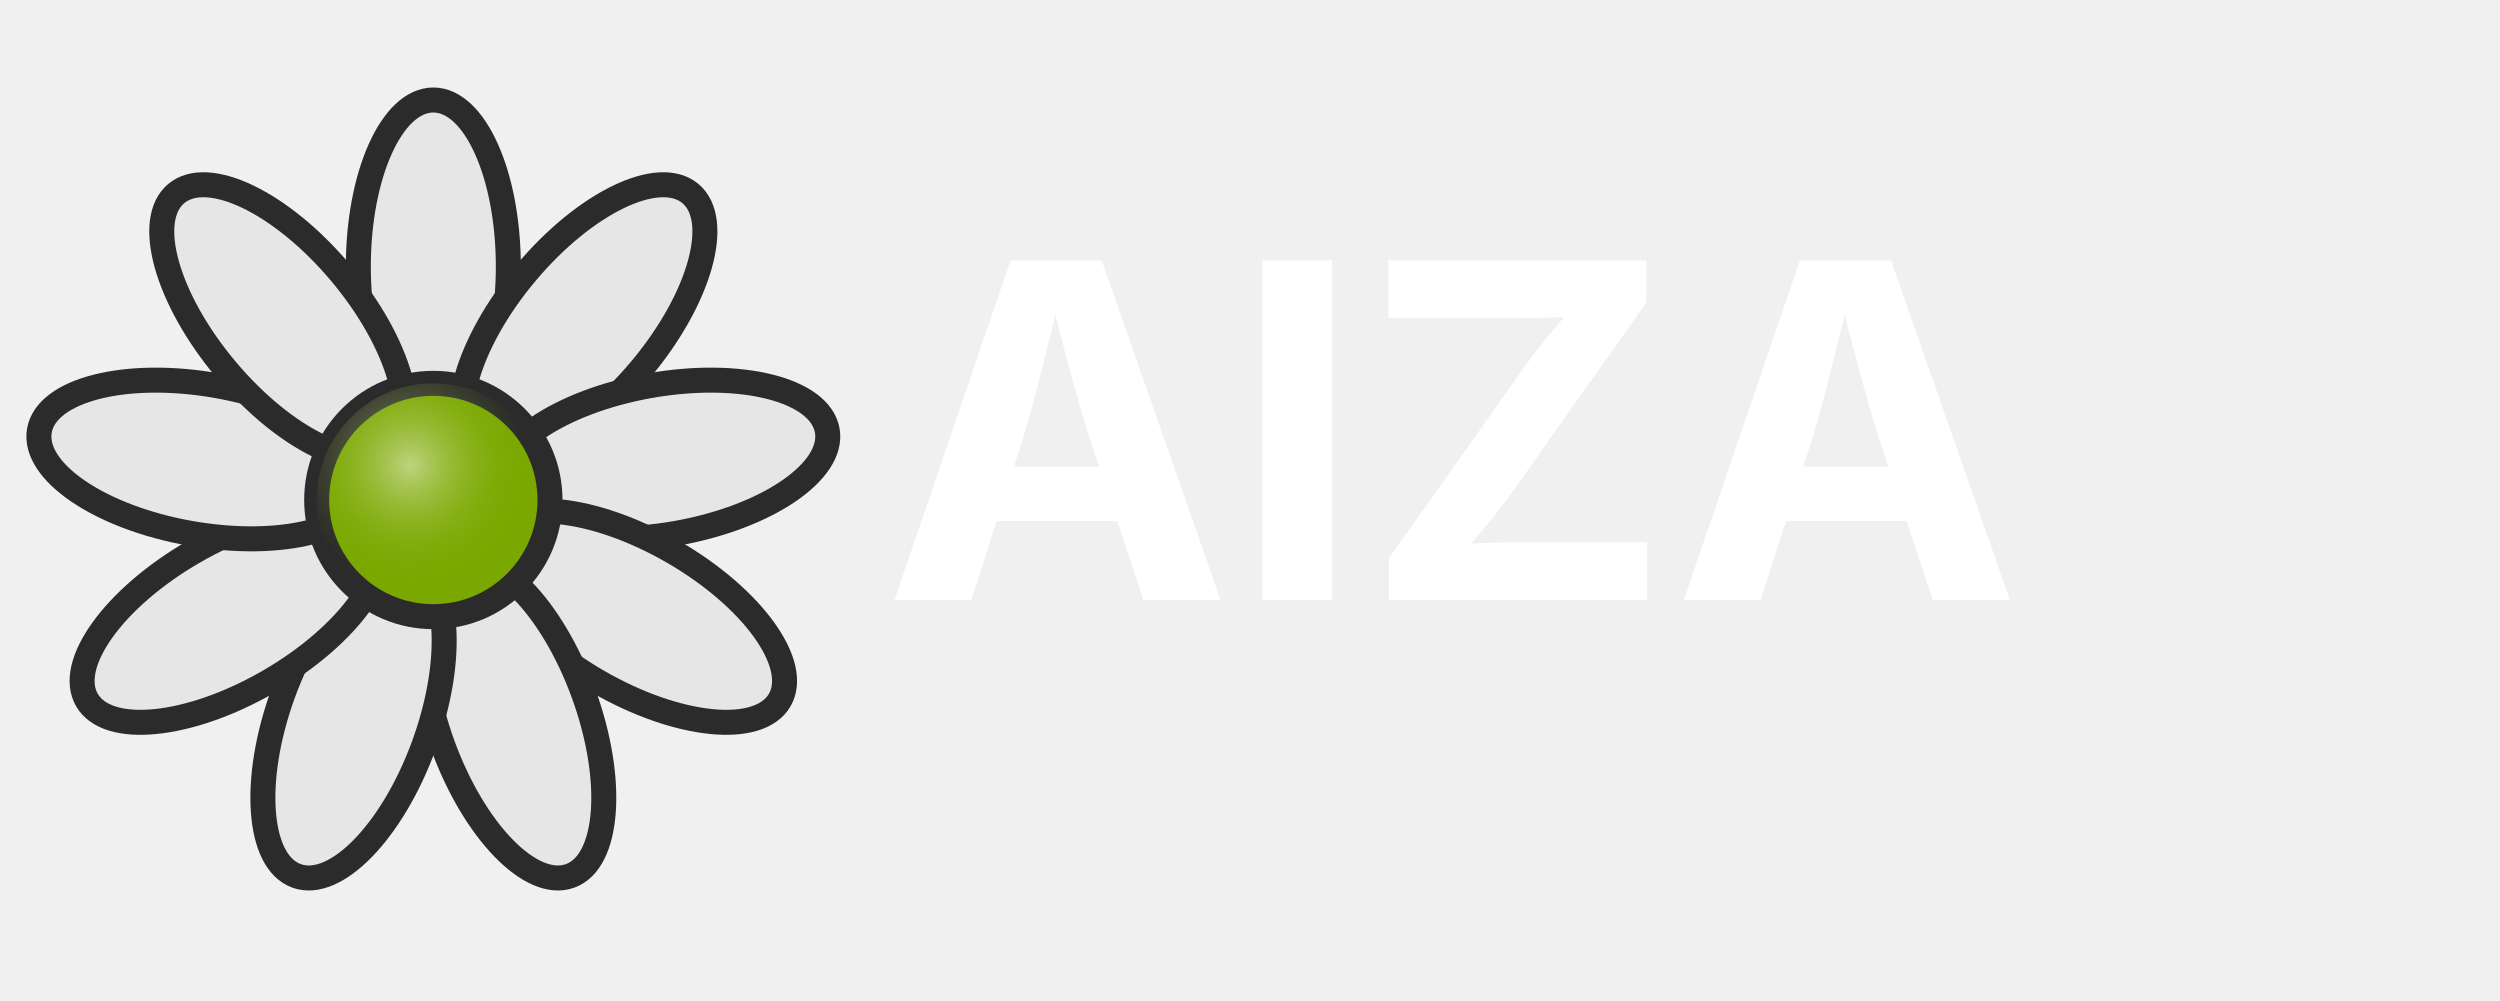
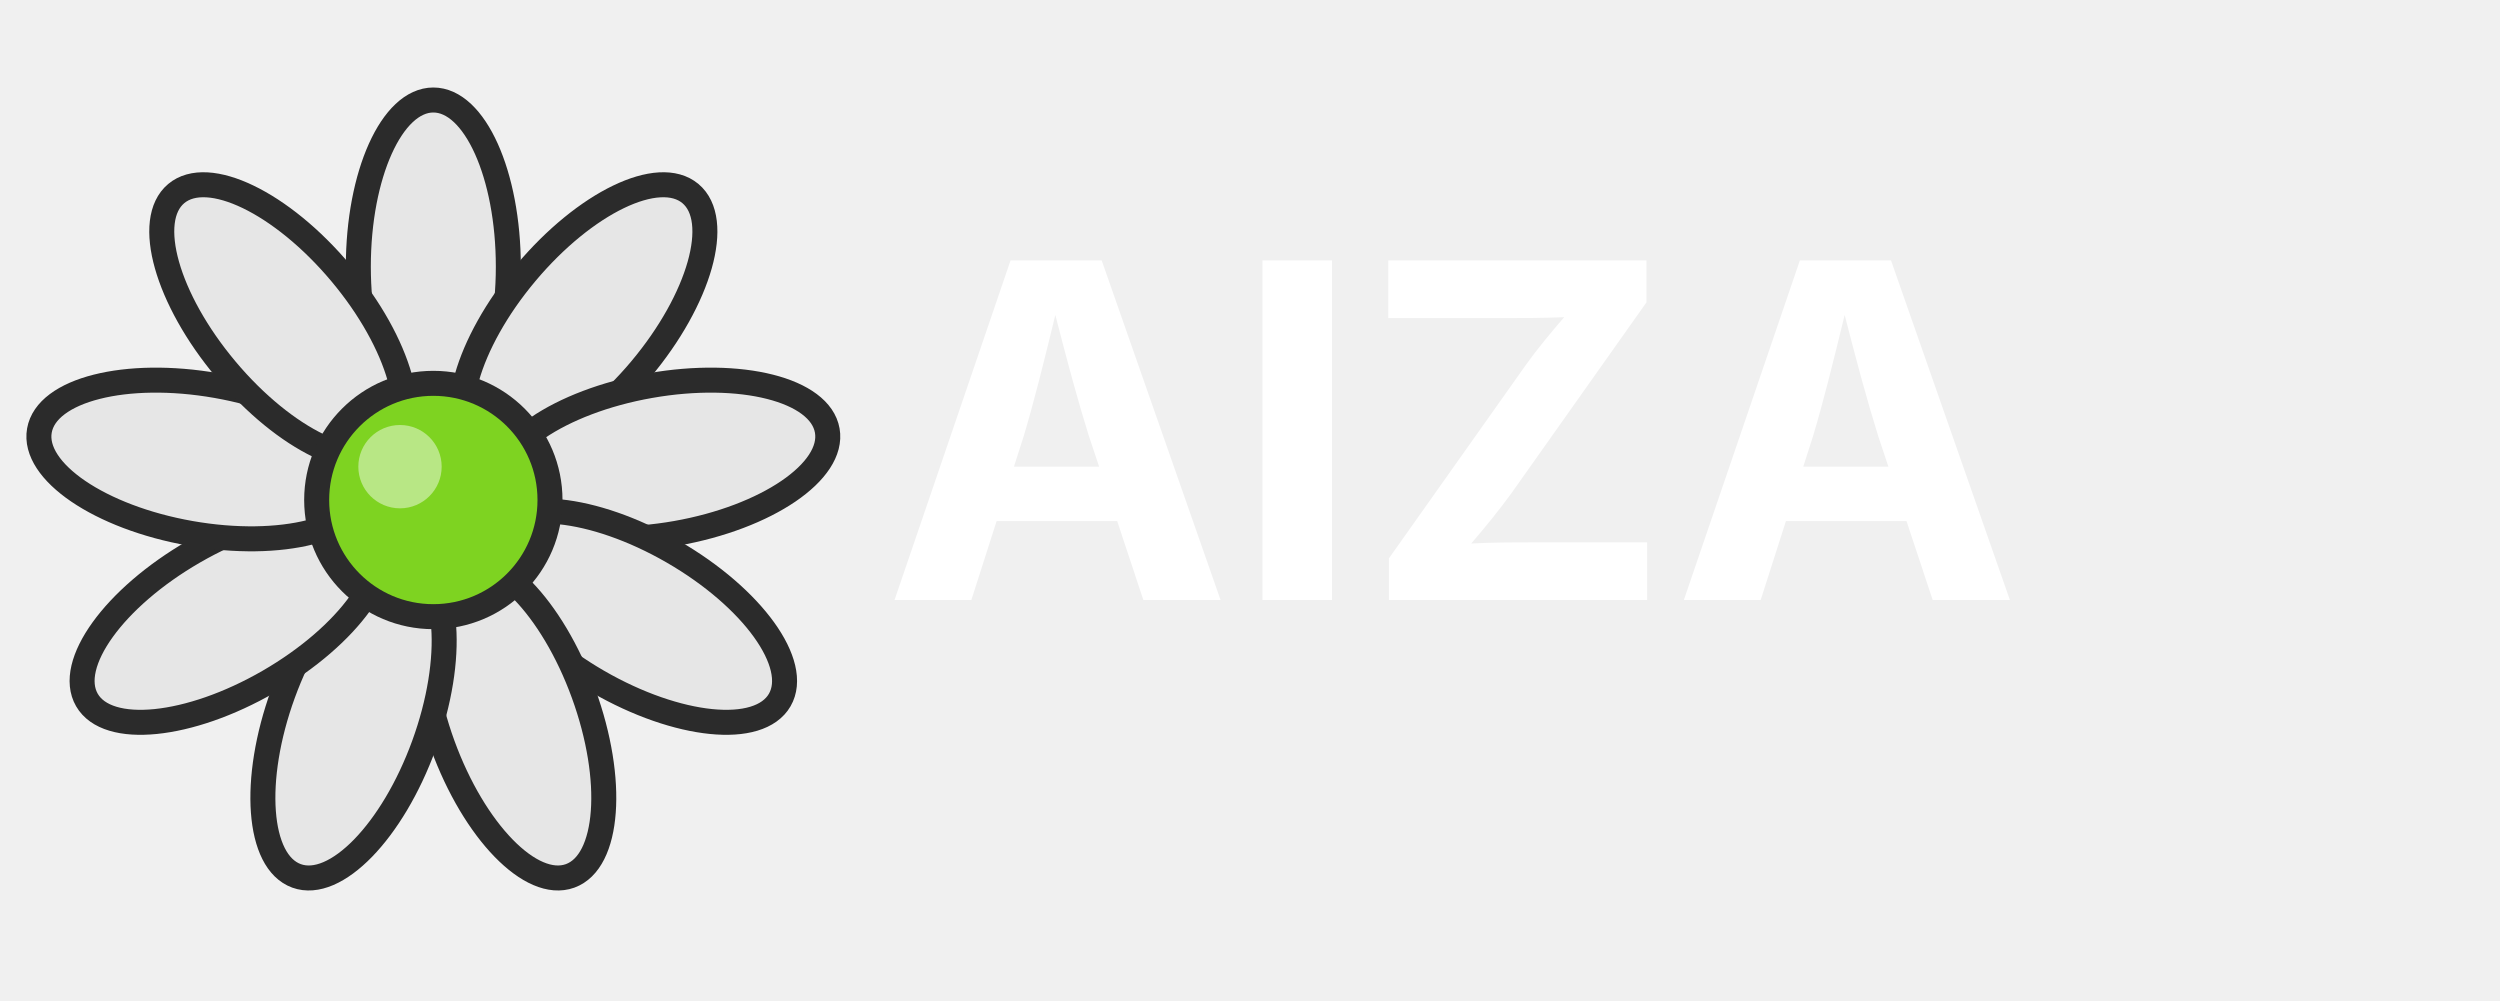
<svg xmlns="http://www.w3.org/2000/svg" width="300" height="120" viewBox="0 0 300 120">
-   <defs>
-     <radialGradient id="center-dark" cx="40%" cy="35%" r="50%">
-       <stop offset="0%" stop-color="#fff" stop-opacity="0.5" />
-       <stop offset="100%" stop-color="#7BA800" stop-opacity="0" />
-     </radialGradient>
-   </defs>
  <g transform="translate(52,60)">
    <g fill="#e6e6e6" stroke="#2b2b2b" stroke-width="3">
      <ellipse cx="0" cy="-28" rx="9" ry="20" transform="rotate(0, 0, 0)" />
      <ellipse cx="0" cy="-28" rx="9" ry="20" transform="rotate(40, 0, 0)" />
      <ellipse cx="0" cy="-28" rx="9" ry="20" transform="rotate(80, 0, 0)" />
      <ellipse cx="0" cy="-28" rx="9" ry="20" transform="rotate(120, 0, 0)" />
      <ellipse cx="0" cy="-28" rx="9" ry="20" transform="rotate(160, 0, 0)" />
      <ellipse cx="0" cy="-28" rx="9" ry="20" transform="rotate(200, 0, 0)" />
      <ellipse cx="0" cy="-28" rx="9" ry="20" transform="rotate(240, 0, 0)" />
      <ellipse cx="0" cy="-28" rx="9" ry="20" transform="rotate(280, 0, 0)" />
      <ellipse cx="0" cy="-28" rx="9" ry="20" transform="rotate(320, 0, 0)" />
    </g>
-     <circle cx="0" cy="0" r="14" fill="#7BA800" stroke="#2b2b2b" stroke-width="3" />
-     <circle cx="0" cy="0" r="14" fill="url(#center-dark)" />
+     <circle cx="0" cy="0" r="14" fill="#7ED321" stroke="#2b2b2b" stroke-width="3" />
+     <circle cx="-4" cy="-4" r="5" fill="white" opacity="0.45" />
  </g>
  <text x="106" y="72" font-family="Inter, Arial, sans-serif" font-size="56" font-weight="700" fill="#ffffff">
    AIZA
  </text>
</svg>
